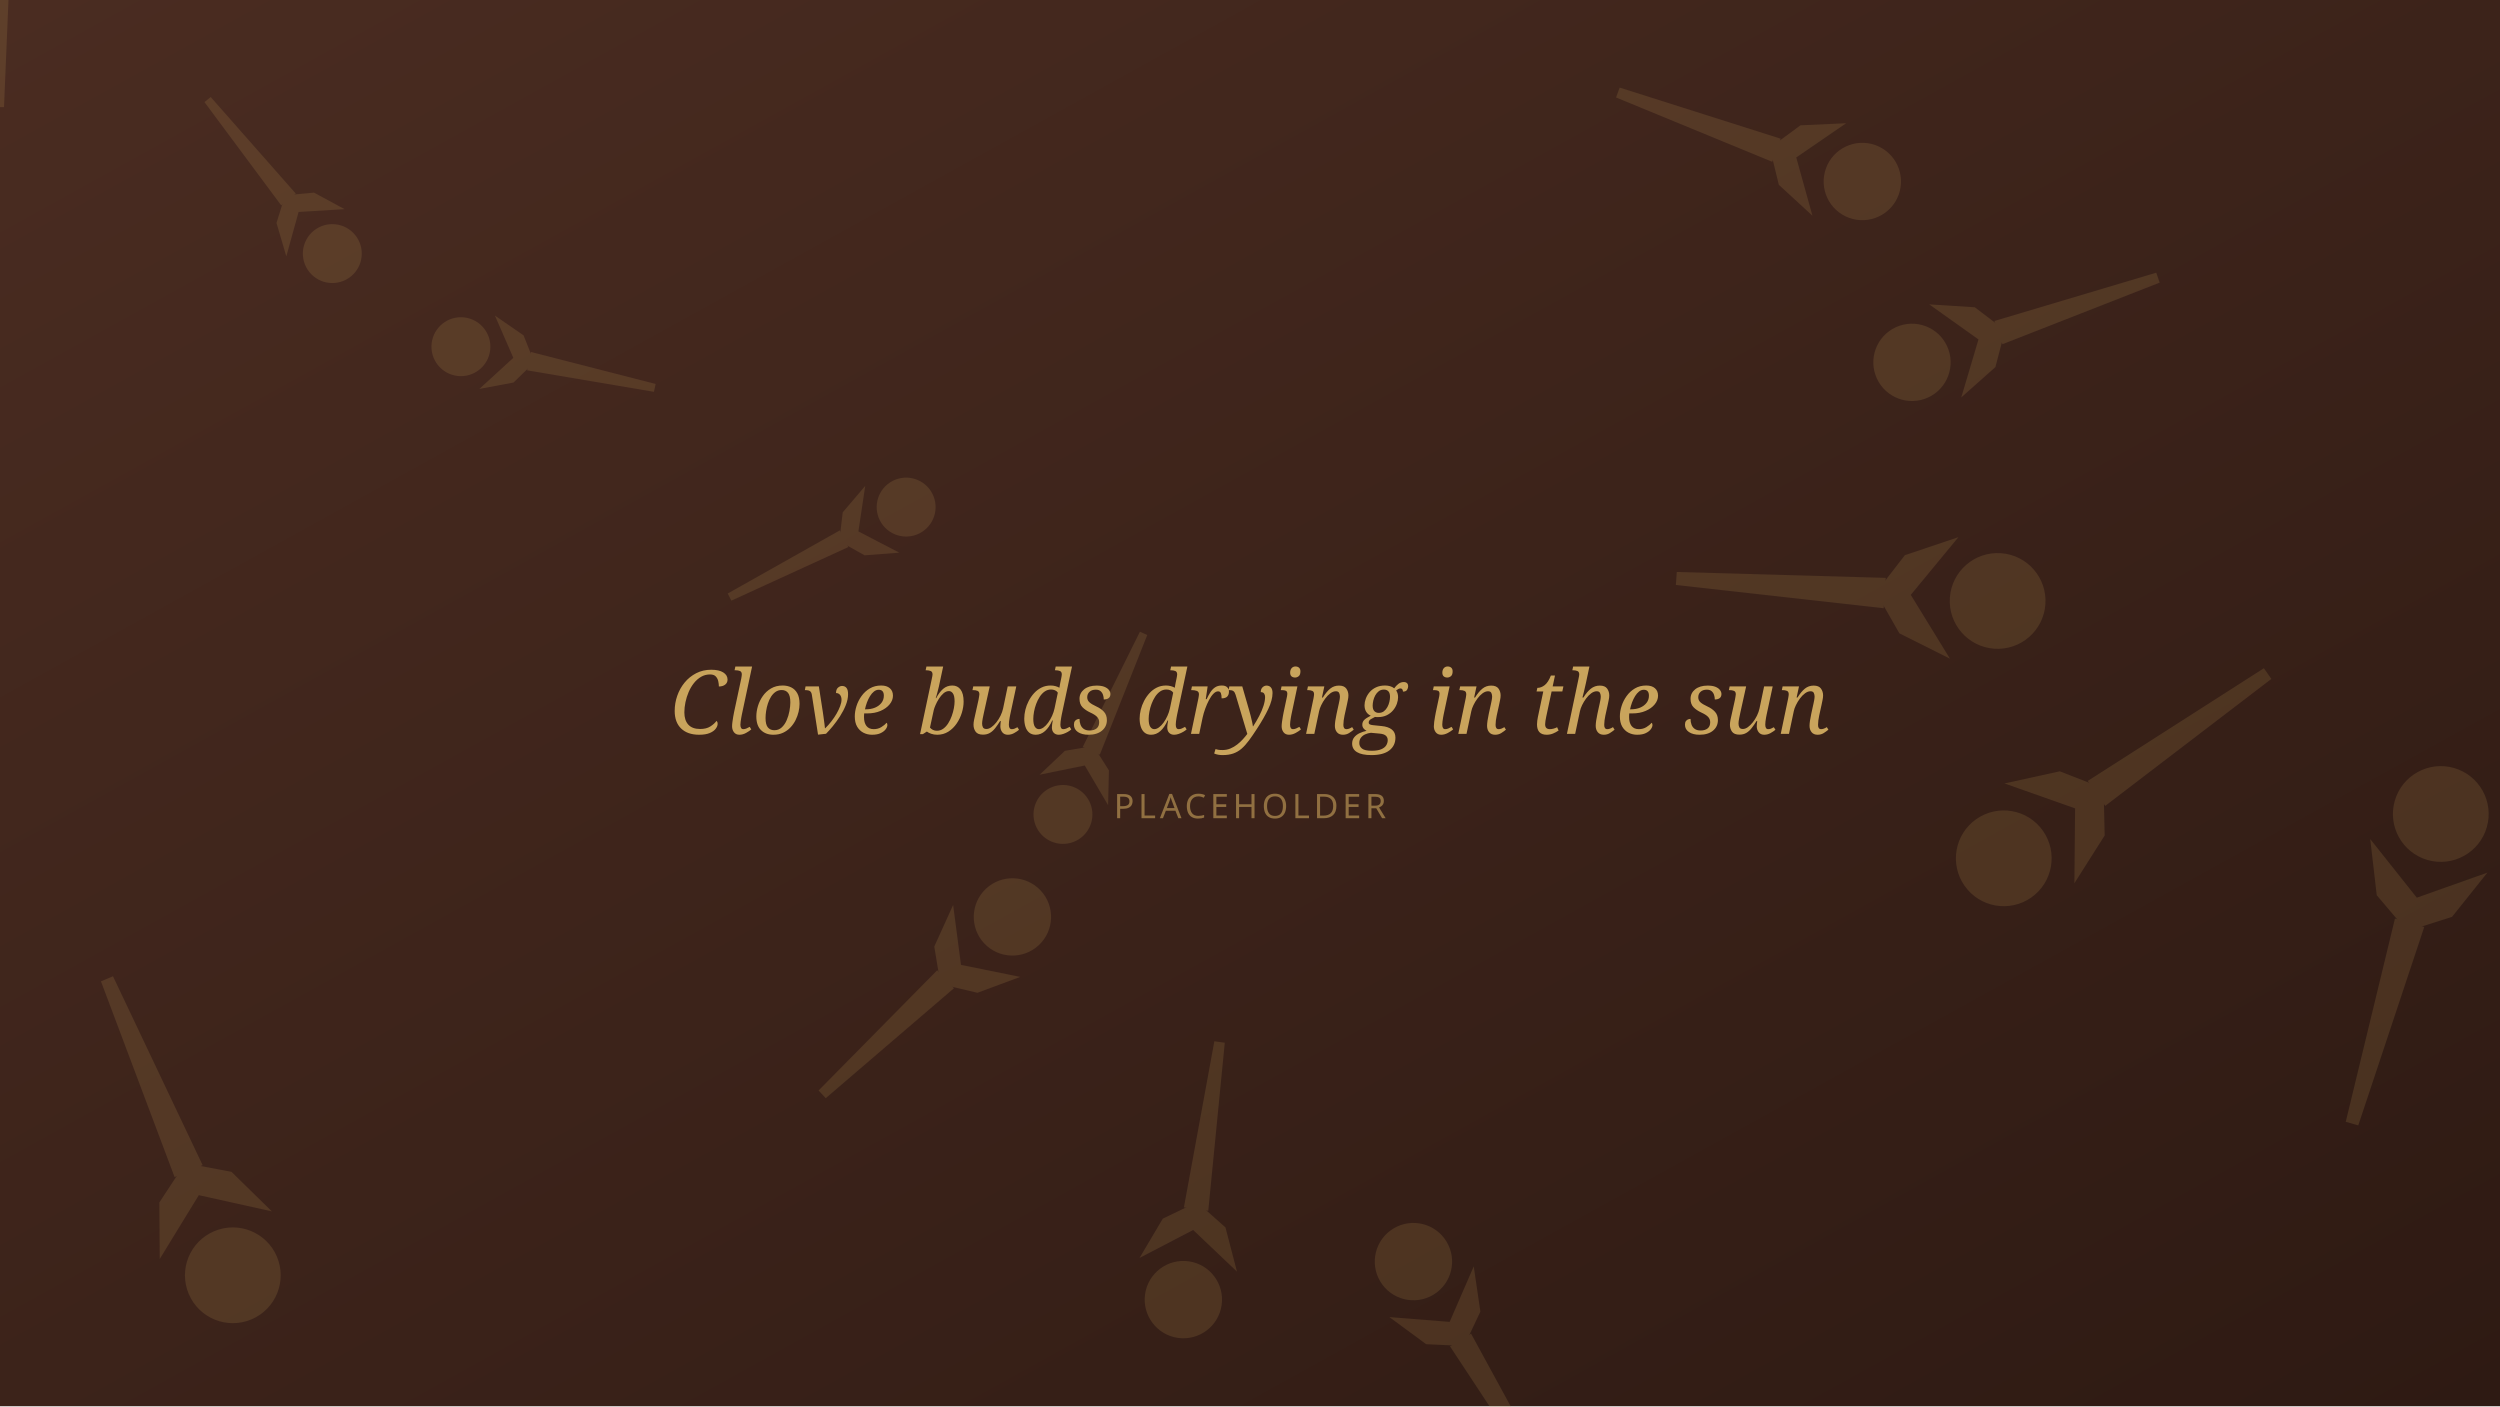
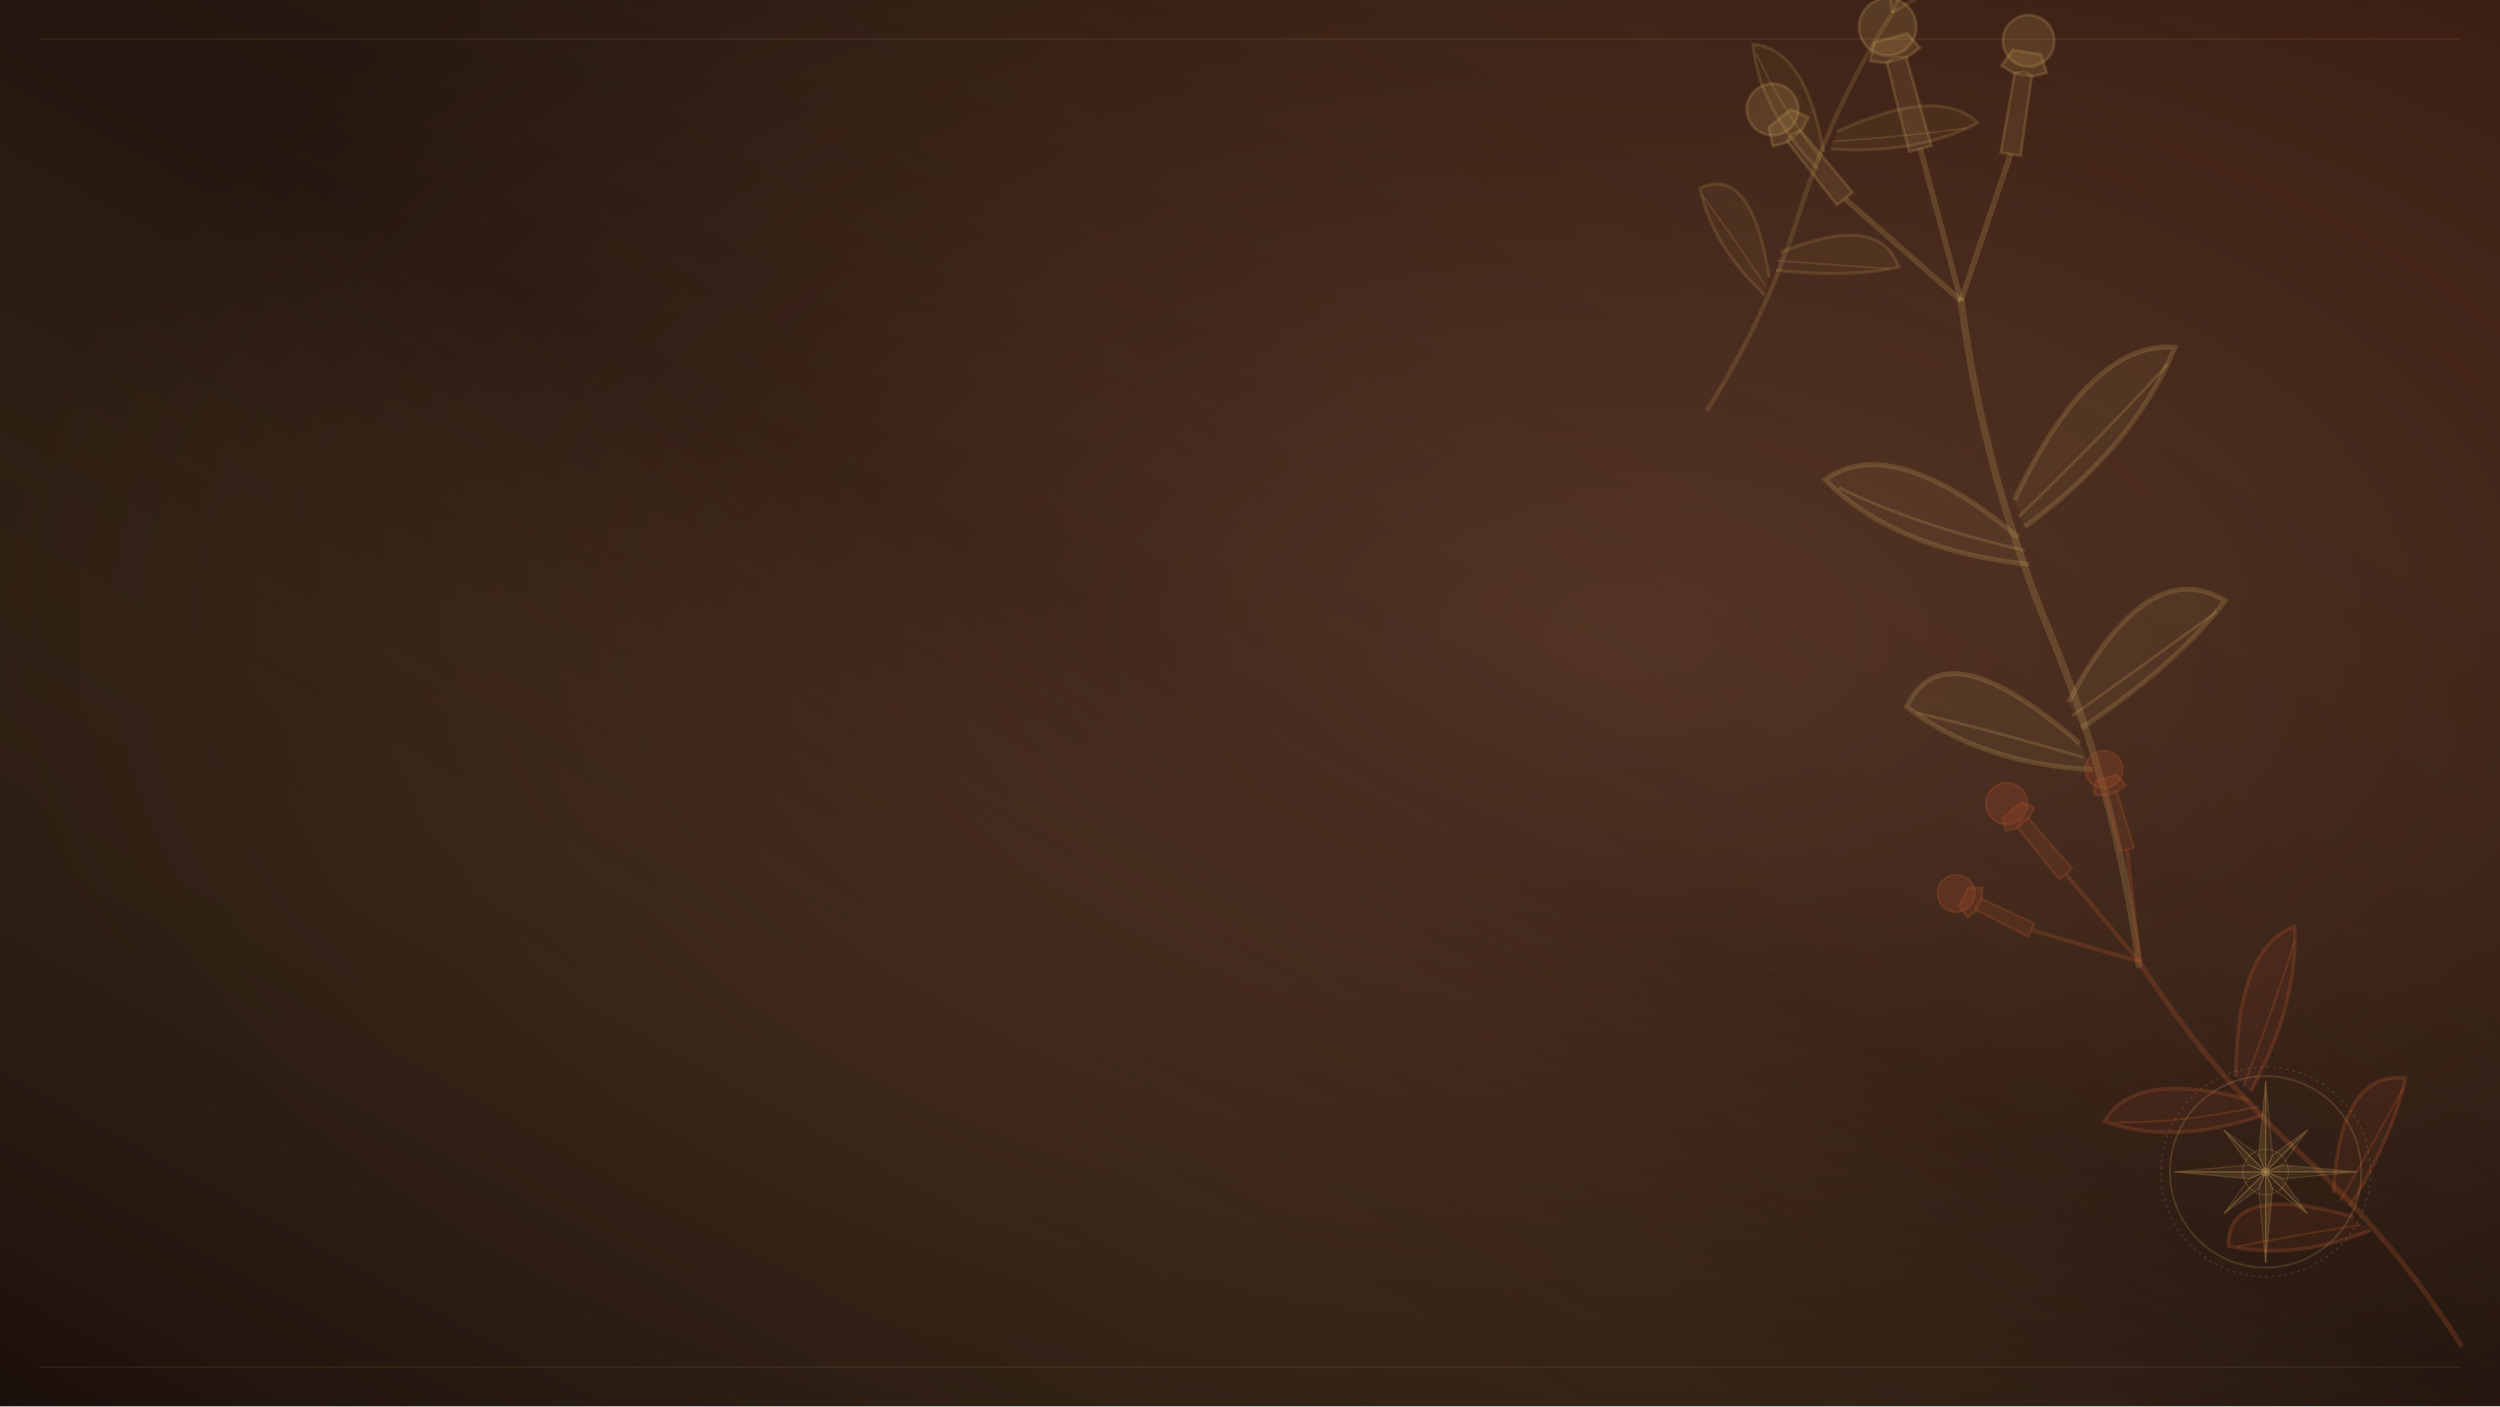
<svg xmlns="http://www.w3.org/2000/svg" width="1920" height="1080" viewBox="0 0 1920 1080">
  <defs>
-     <linearGradient id="g" x1="0" y1="0" x2="1" y2="1">
-       <stop offset="0" stop-color="#4A2C21" />
-       <stop offset="1" stop-color="#2E1A13" />
+     <radialGradient id="vignette" cx="65%" cy="45%" r="65%">
+       <stop offset="0%" stop-color="#4A2C21" />
+       <stop offset="60%" stop-color="#2E1A13" />
+       <stop offset="100%" stop-color="#1B0F0B" />
+     </radialGradient>
+     <linearGradient id="warmLight" x1="1" y1="0" x2="0" y2="1">
+       <stop offset="0%" stop-color="#AD4F2B" stop-opacity="0.2" />
+       <stop offset="50%" stop-color="#C9A45C" stop-opacity="0.05" />
+       <stop offset="100%" stop-color="#1B0F0B" stop-opacity="0.4" />
    </linearGradient>
  </defs>
-   <rect width="1920" height="1080" fill="url(#g)" />
-   <g transform="translate(0 0) rotate(0) scale(2.057143)" fill="#C9A45C" opacity="0.16">
-     <circle cx="0" cy="-34" r="11" />
-     <path d="M-14 -24 L0 -14 L14 -24 L9 -12 L0 -6 L-9 -12 Z" />
-     <path d="M-3.5 -8 L3.5 -8 L1.5 40 L-1.5 40 Z" />
+   <rect width="1920" height="1080" fill="url(#vignette)" />
+   <rect width="1920" height="1080" fill="url(#warmLight)" />
+   <g transform="translate(1574.4, 486)">
+     <g transform="translate(0 0) rotate(-15) scale(2.2)" stroke="#C9A45C" stroke-opacity="0.22" fill="none">
+       <path d="M 0 120 Q 8 60 0 0 Q -8 -60 0 -120" stroke-width="2.5" stroke-linecap="round" />
+       <path d="M 2 50 Q -35 38 -55 12 Q -35 -12 0 40" stroke-width="1.75" fill="#C9A45C" fill-opacity="0.077" />
+       <path d="M 0 45 Q -28 28 -52 15" stroke-width="1" />
+       <path d="M 2 35 Q 40 22 62 5 Q 40 -18 0 25" stroke-width="1.75" fill="#C9A45C" fill-opacity="0.077" />
+       <path d="M 0 30 Q 32 18 58 8" stroke-width="1" />
+       <path d="M -1 -25 Q -45 -42 -62 -72 Q -35 -82 -2 -35" stroke-width="1.75" fill="#C9A45C" fill-opacity="0.077" />
+       <path d="M -1 -30 Q -35 -48 -58 -68" stroke-width="1" />
+       <path d="M 1 -38 Q 45 -55 68 -85 Q 40 -95 0 -48" stroke-width="1.75" fill="#C9A45C" fill-opacity="0.077" />
+       <path d="M 0 -42 Q 36 -62 64 -80" stroke-width="1" />
+       <path d="M 0 -120 L -30 -165" stroke-width="2" />
+       <path d="M 0 -120 L 0 -175" stroke-width="2" />
+       <path d="M 0 -120 L 30 -165" stroke-width="2" />
+       <g transform="translate(-30, -165) rotate(-24)">
+         <path d="M -3.5 0 L 3.5 0 L 3 -28 L -3 -28 Z" fill="#C9A45C" fill-opacity="0.132" stroke-width="1" />
+         <path d="M -8 -30 L -3.5 -28 L 0 -29 L 3.5 -28 L 8 -30 L 5 -36 L -5 -36 Z" fill="#C9A45C" fill-opacity="0.176" />
+         <circle cx="0" cy="-40" r="9" fill="#C9A45C" fill-opacity="0.187" stroke-width="1" />
+       </g>
+       <g transform="translate(0, -175)">
+         <path d="M -4 0 L 4 0 L 3.5 -32 L -3.5 -32 Z" fill="#C9A45C" fill-opacity="0.132" stroke-width="1" />
+         <path d="M -9 -34 L -4 -32 L 0 -33 L 4 -32 L 9 -34 L 6 -40 L -6 -40 Z" fill="#C9A45C" fill-opacity="0.176" />
+         <circle cx="0" cy="-44" r="10" fill="#C9A45C" fill-opacity="0.187" stroke-width="1" />
+       </g>
+       <g transform="translate(30, -165) rotate(24)">
+         <path d="M -3.5 0 L 3.5 0 L 3 -28 L -3 -28 Z" fill="#C9A45C" fill-opacity="0.132" stroke-width="1" />
+         <path d="M -8 -30 L -3.5 -28 L 0 -29 L 3.5 -28 L 8 -30 L 5 -36 L -5 -36 Z" fill="#C9A45C" fill-opacity="0.176" />
+         <circle cx="0" cy="-40" r="9" fill="#C9A45C" fill-opacity="0.187" stroke-width="1" />
+       </g>
+     </g>
  </g>
-   <g transform="translate(710.4 766.8) rotate(47) scale(2.7)" fill="#C9A45C" opacity="0.16">
-     <circle cx="0" cy="-34" r="11" />
-     <path d="M-14 -24 L0 -14 L14 -24 L9 -12 L0 -6 L-9 -12 Z" />
-     <path d="M-3.5 -8 L3.5 -8 L1.5 40 L-1.5 40 Z" />
+   <g transform="translate(1766.4, 885.6)">
+     <g transform="translate(0 0) rotate(-40) scale(1.6)" stroke="#AD4F2B" stroke-opacity="0.28" fill="none">
+       <path d="M 0 120 Q 8 60 0 0 Q -8 -60 0 -120" stroke-width="2.5" stroke-linecap="round" />
+       <path d="M 2 50 Q -35 38 -55 12 Q -35 -12 0 40" stroke-width="1.75" fill="#AD4F2B" fill-opacity="0.098" />
+       <path d="M 0 45 Q -28 28 -52 15" stroke-width="1" />
+       <path d="M 2 35 Q 40 22 62 5 Q 40 -18 0 25" stroke-width="1.75" fill="#AD4F2B" fill-opacity="0.098" />
+       <path d="M 0 30 Q 32 18 58 8" stroke-width="1" />
+       <path d="M -1 -25 Q -45 -42 -62 -72 Q -35 -82 -2 -35" stroke-width="1.75" fill="#AD4F2B" fill-opacity="0.098" />
+       <path d="M -1 -30 Q -35 -48 -58 -68" stroke-width="1" />
+       <path d="M 1 -38 Q 45 -55 68 -85 Q 40 -95 0 -48" stroke-width="1.75" fill="#AD4F2B" fill-opacity="0.098" />
+       <path d="M 0 -42 Q 36 -62 64 -80" stroke-width="1" />
+       <path d="M 0 -120 L -30 -165" stroke-width="2" />
+       <path d="M 0 -120 L 0 -175" stroke-width="2" />
+       <path d="M 0 -120 L 30 -165" stroke-width="2" />
+       <g transform="translate(-30, -165) rotate(-24)">
+         <path d="M -3.5 0 L 3.5 0 L 3 -28 L -3 -28 Z" fill="#AD4F2B" fill-opacity="0.168" stroke-width="1" />
+         <path d="M -8 -30 L -3.5 -28 L 0 -29 L 3.5 -28 L 8 -30 L 5 -36 L -5 -36 Z" fill="#AD4F2B" fill-opacity="0.224" />
+         <circle cx="0" cy="-40" r="9" fill="#AD4F2B" fill-opacity="0.238" stroke-width="1" />
+       </g>
+       <g transform="translate(0, -175)">
+         <path d="M -4 0 L 4 0 L 3.5 -32 L -3.5 -32 Z" fill="#AD4F2B" fill-opacity="0.168" stroke-width="1" />
+         <path d="M -9 -34 L -4 -32 L 0 -33 L 4 -32 L 9 -34 L 6 -40 L -6 -40 Z" fill="#AD4F2B" fill-opacity="0.224" />
+         <circle cx="0" cy="-44" r="10" fill="#AD4F2B" fill-opacity="0.238" stroke-width="1" />
+       </g>
+       <g transform="translate(30, -165) rotate(24)">
+         <path d="M -3.5 0 L 3.5 0 L 3 -28 L -3 -28 Z" fill="#AD4F2B" fill-opacity="0.168" stroke-width="1" />
+         <path d="M -8 -30 L -3.5 -28 L 0 -29 L 3.5 -28 L 8 -30 L 5 -36 L -5 -36 Z" fill="#AD4F2B" fill-opacity="0.224" />
+         <circle cx="0" cy="-40" r="9" fill="#AD4F2B" fill-opacity="0.238" stroke-width="1" />
+       </g>
+     </g>
  </g>
-   <g transform="translate(1420.8 453.6) rotate(94) scale(3.342857)" fill="#C9A45C" opacity="0.16">
-     <circle cx="0" cy="-34" r="11" />
-     <path d="M-14 -24 L0 -14 L14 -24 L9 -12 L0 -6 L-9 -12 Z" />
-     <path d="M-3.5 -8 L3.5 -8 L1.5 40 L-1.5 40 Z" />
+   <g transform="translate(1382.4, 162)">
+     <g transform="translate(0 0) rotate(25) scale(1.4)" stroke="#C9A45C" stroke-opacity="0.18" fill="none">
+       <path d="M 0 120 Q 8 60 0 0 Q -8 -60 0 -120" stroke-width="2.5" stroke-linecap="round" />
+       <path d="M 2 50 Q -35 38 -55 12 Q -35 -12 0 40" stroke-width="1.75" fill="#C9A45C" fill-opacity="0.063" />
+       <path d="M 0 45 Q -28 28 -52 15" stroke-width="1" />
+       <path d="M 2 35 Q 40 22 62 5 Q 40 -18 0 25" stroke-width="1.75" fill="#C9A45C" fill-opacity="0.063" />
+       <path d="M 0 30 Q 32 18 58 8" stroke-width="1" />
+       <path d="M -1 -25 Q -45 -42 -62 -72 Q -35 -82 -2 -35" stroke-width="1.75" fill="#C9A45C" fill-opacity="0.063" />
+       <path d="M -1 -30 Q -35 -48 -58 -68" stroke-width="1" />
+       <path d="M 1 -38 Q 45 -55 68 -85 Q 40 -95 0 -48" stroke-width="1.75" fill="#C9A45C" fill-opacity="0.063" />
+       <path d="M 0 -42 Q 36 -62 64 -80" stroke-width="1" />
+       <path d="M 0 -120 L -30 -165" stroke-width="2" />
+       <path d="M 0 -120 L 0 -175" stroke-width="2" />
+       <path d="M 0 -120 L 30 -165" stroke-width="2" />
+       <g transform="translate(-30, -165) rotate(-24)">
+         <path d="M -3.5 0 L 3.5 0 L 3 -28 L -3 -28 Z" fill="#C9A45C" fill-opacity="0.108" stroke-width="1" />
+         <path d="M -8 -30 L -3.5 -28 L 0 -29 L 3.5 -28 L 8 -30 L 5 -36 L -5 -36 Z" fill="#C9A45C" fill-opacity="0.144" />
+         <circle cx="0" cy="-40" r="9" fill="#C9A45C" fill-opacity="0.153" stroke-width="1" />
+       </g>
+       <g transform="translate(0, -175)">
+         <path d="M -4 0 L 4 0 L 3.5 -32 L -3.5 -32 Z" fill="#C9A45C" fill-opacity="0.108" stroke-width="1" />
+         <path d="M -9 -34 L -4 -32 L 0 -33 L 4 -32 L 9 -34 L 6 -40 L -6 -40 Z" fill="#C9A45C" fill-opacity="0.144" />
+         <circle cx="0" cy="-44" r="10" fill="#C9A45C" fill-opacity="0.153" stroke-width="1" />
+       </g>
+       <g transform="translate(30, -165) rotate(24)">
+         <path d="M -3.5 0 L 3.5 0 L 3 -28 L -3 -28 Z" fill="#C9A45C" fill-opacity="0.108" stroke-width="1" />
+         <path d="M -8 -30 L -3.5 -28 L 0 -29 L 3.5 -28 L 8 -30 L 5 -36 L -5 -36 Z" fill="#C9A45C" fill-opacity="0.144" />
+         <circle cx="0" cy="-40" r="9" fill="#C9A45C" fill-opacity="0.153" stroke-width="1" />
+       </g>
+     </g>
  </g>
-   <g transform="translate(211.2 140.4) rotate(141) scale(2.057143)" fill="#C9A45C" opacity="0.16">
-     <circle cx="0" cy="-34" r="11" />
-     <path d="M-14 -24 L0 -14 L14 -24 L9 -12 L0 -6 L-9 -12 Z" />
-     <path d="M-3.5 -8 L3.5 -8 L1.5 40 L-1.5 40 Z" />
+   <g stroke="#C9A45C" stroke-opacity="0.2">
+     <circle cx="1740" cy="900" r="80.5" fill="none" stroke-width="1" stroke-dasharray="2,3" />
+     <circle cx="1740" cy="900" r="73.5" fill="none" stroke-width="1.5" />
+     <circle cx="1740" cy="900" r="17.5" fill="none" stroke-width="1" />
+     <polygon points="1740,900 1740,830 1734.642,887.066" fill="#C9A45C" fill-opacity="0.18" />
+     <polygon points="1740,900 1740,830 1745.358,887.066" fill="#C9A45C" fill-opacity="0.08" />
+     <polygon points="1740,900 1772.173,867.827 1745.358,887.066" fill="#C9A45C" fill-opacity="0.12" />
+     <polygon points="1740,900 1772.173,867.827 1752.934,894.642" fill="#C9A45C" fill-opacity="0.04" />
+     <polygon points="1740,900 1810,900 1752.934,894.642" fill="#C9A45C" fill-opacity="0.18" />
+     <polygon points="1740,900 1810,900 1752.934,905.358" fill="#C9A45C" fill-opacity="0.08" />
+     <polygon points="1740,900 1772.173,932.173 1752.934,905.358" fill="#C9A45C" fill-opacity="0.12" />
+     <polygon points="1740,900 1772.173,932.173 1745.358,912.934" fill="#C9A45C" fill-opacity="0.04" />
+     <polygon points="1740,900 1740,970 1745.358,912.934" fill="#C9A45C" fill-opacity="0.18" />
+     <polygon points="1740,900 1740,970 1734.642,912.934" fill="#C9A45C" fill-opacity="0.08" />
+     <polygon points="1740,900 1707.827,932.173 1734.642,912.934" fill="#C9A45C" fill-opacity="0.12" />
+     <polygon points="1740,900 1707.827,932.173 1727.066,905.358" fill="#C9A45C" fill-opacity="0.04" />
+     <polygon points="1740,900 1670,900 1727.066,905.358" fill="#C9A45C" fill-opacity="0.18" />
+     <polygon points="1740,900 1670,900 1727.066,894.642" fill="#C9A45C" fill-opacity="0.08" />
+     <polygon points="1740,900 1707.827,867.827 1727.066,894.642" fill="#C9A45C" fill-opacity="0.12" />
+     <polygon points="1740,900 1707.827,867.827 1734.642,887.066" fill="#C9A45C" fill-opacity="0.04" />
+     <circle cx="1740" cy="900" r="3" fill="#C9A45C" fill-opacity="0.2" />
  </g>
-   <g transform="translate(921.6 907.2) rotate(188) scale(2.7)" fill="#C9A45C" opacity="0.16">
-     <circle cx="0" cy="-34" r="11" />
-     <path d="M-14 -24 L0 -14 L14 -24 L9 -12 L0 -6 L-9 -12 Z" />
-     <path d="M-3.5 -8 L3.5 -8 L1.5 40 L-1.5 40 Z" />
-   </g>
-   <g transform="translate(1632 594) rotate(235) scale(3.342857)" fill="#C9A45C" opacity="0.16">
-     <circle cx="0" cy="-34" r="11" />
-     <path d="M-14 -24 L0 -14 L14 -24 L9 -12 L0 -6 L-9 -12 Z" />
-     <path d="M-3.5 -8 L3.5 -8 L1.5 40 L-1.5 40 Z" />
-   </g>
-   <g transform="translate(422.4 280.8) rotate(282) scale(2.057143)" fill="#C9A45C" opacity="0.16">
-     <circle cx="0" cy="-34" r="11" />
-     <path d="M-14 -24 L0 -14 L14 -24 L9 -12 L0 -6 L-9 -12 Z" />
-     <path d="M-3.5 -8 L3.5 -8 L1.5 40 L-1.5 40 Z" />
-   </g>
-   <g transform="translate(1132.8 1047.6) rotate(329) scale(2.7)" fill="#C9A45C" opacity="0.16">
-     <circle cx="0" cy="-34" r="11" />
-     <path d="M-14 -24 L0 -14 L14 -24 L9 -12 L0 -6 L-9 -12 Z" />
-     <path d="M-3.5 -8 L3.5 -8 L1.5 40 L-1.5 40 Z" />
-   </g>
-   <g transform="translate(1843.2 734.4) rotate(16) scale(3.342857)" fill="#C9A45C" opacity="0.16">
-     <circle cx="0" cy="-34" r="11" />
-     <path d="M-14 -24 L0 -14 L14 -24 L9 -12 L0 -6 L-9 -12 Z" />
-     <path d="M-3.5 -8 L3.5 -8 L1.5 40 L-1.5 40 Z" />
-   </g>
-   <g transform="translate(633.6 421.2) rotate(63) scale(2.057143)" fill="#C9A45C" opacity="0.16">
-     <circle cx="0" cy="-34" r="11" />
-     <path d="M-14 -24 L0 -14 L14 -24 L9 -12 L0 -6 L-9 -12 Z" />
-     <path d="M-3.5 -8 L3.5 -8 L1.5 40 L-1.5 40 Z" />
-   </g>
-   <g transform="translate(1344 108) rotate(110) scale(2.7)" fill="#C9A45C" opacity="0.16">
-     <circle cx="0" cy="-34" r="11" />
-     <path d="M-14 -24 L0 -14 L14 -24 L9 -12 L0 -6 L-9 -12 Z" />
-     <path d="M-3.5 -8 L3.5 -8 L1.5 40 L-1.5 40 Z" />
-   </g>
-   <g transform="translate(134.4 874.8) rotate(157) scale(3.342857)" fill="#C9A45C" opacity="0.16">
-     <circle cx="0" cy="-34" r="11" />
-     <path d="M-14 -24 L0 -14 L14 -24 L9 -12 L0 -6 L-9 -12 Z" />
-     <path d="M-3.5 -8 L3.5 -8 L1.5 40 L-1.5 40 Z" />
-   </g>
-   <g transform="translate(844.8 561.6) rotate(204) scale(2.057143)" fill="#C9A45C" opacity="0.16">
-     <circle cx="0" cy="-34" r="11" />
-     <path d="M-14 -24 L0 -14 L14 -24 L9 -12 L0 -6 L-9 -12 Z" />
-     <path d="M-3.5 -8 L3.5 -8 L1.5 40 L-1.5 40 Z" />
-   </g>
-   <g transform="translate(1555.2 248.4) rotate(251) scale(2.7)" fill="#C9A45C" opacity="0.16">
-     <circle cx="0" cy="-34" r="11" />
-     <path d="M-14 -24 L0 -14 L14 -24 L9 -12 L0 -6 L-9 -12 Z" />
-     <path d="M-3.5 -8 L3.5 -8 L1.5 40 L-1.5 40 Z" />
-   </g>
-   <text x="50%" y="50%" text-anchor="middle" dominant-baseline="middle" fill="#C9A45C" font-family="Georgia, serif" font-size="68" font-style="italic">Clove buds drying in the sun</text>
-   <text x="50%" y="628.4" text-anchor="middle" fill="#C9A45C" fill-opacity="0.6" font-family="system-ui, sans-serif" font-size="26" letter-spacing="3">PLACEHOLDER</text>
+   <line x1="30" y1="30" x2="1890" y2="30" stroke="#C9A45C" stroke-opacity="0.12" stroke-width="1" />
+   <line x1="30" y1="1050" x2="1890" y2="1050" stroke="#C9A45C" stroke-opacity="0.12" stroke-width="1" />
</svg>
